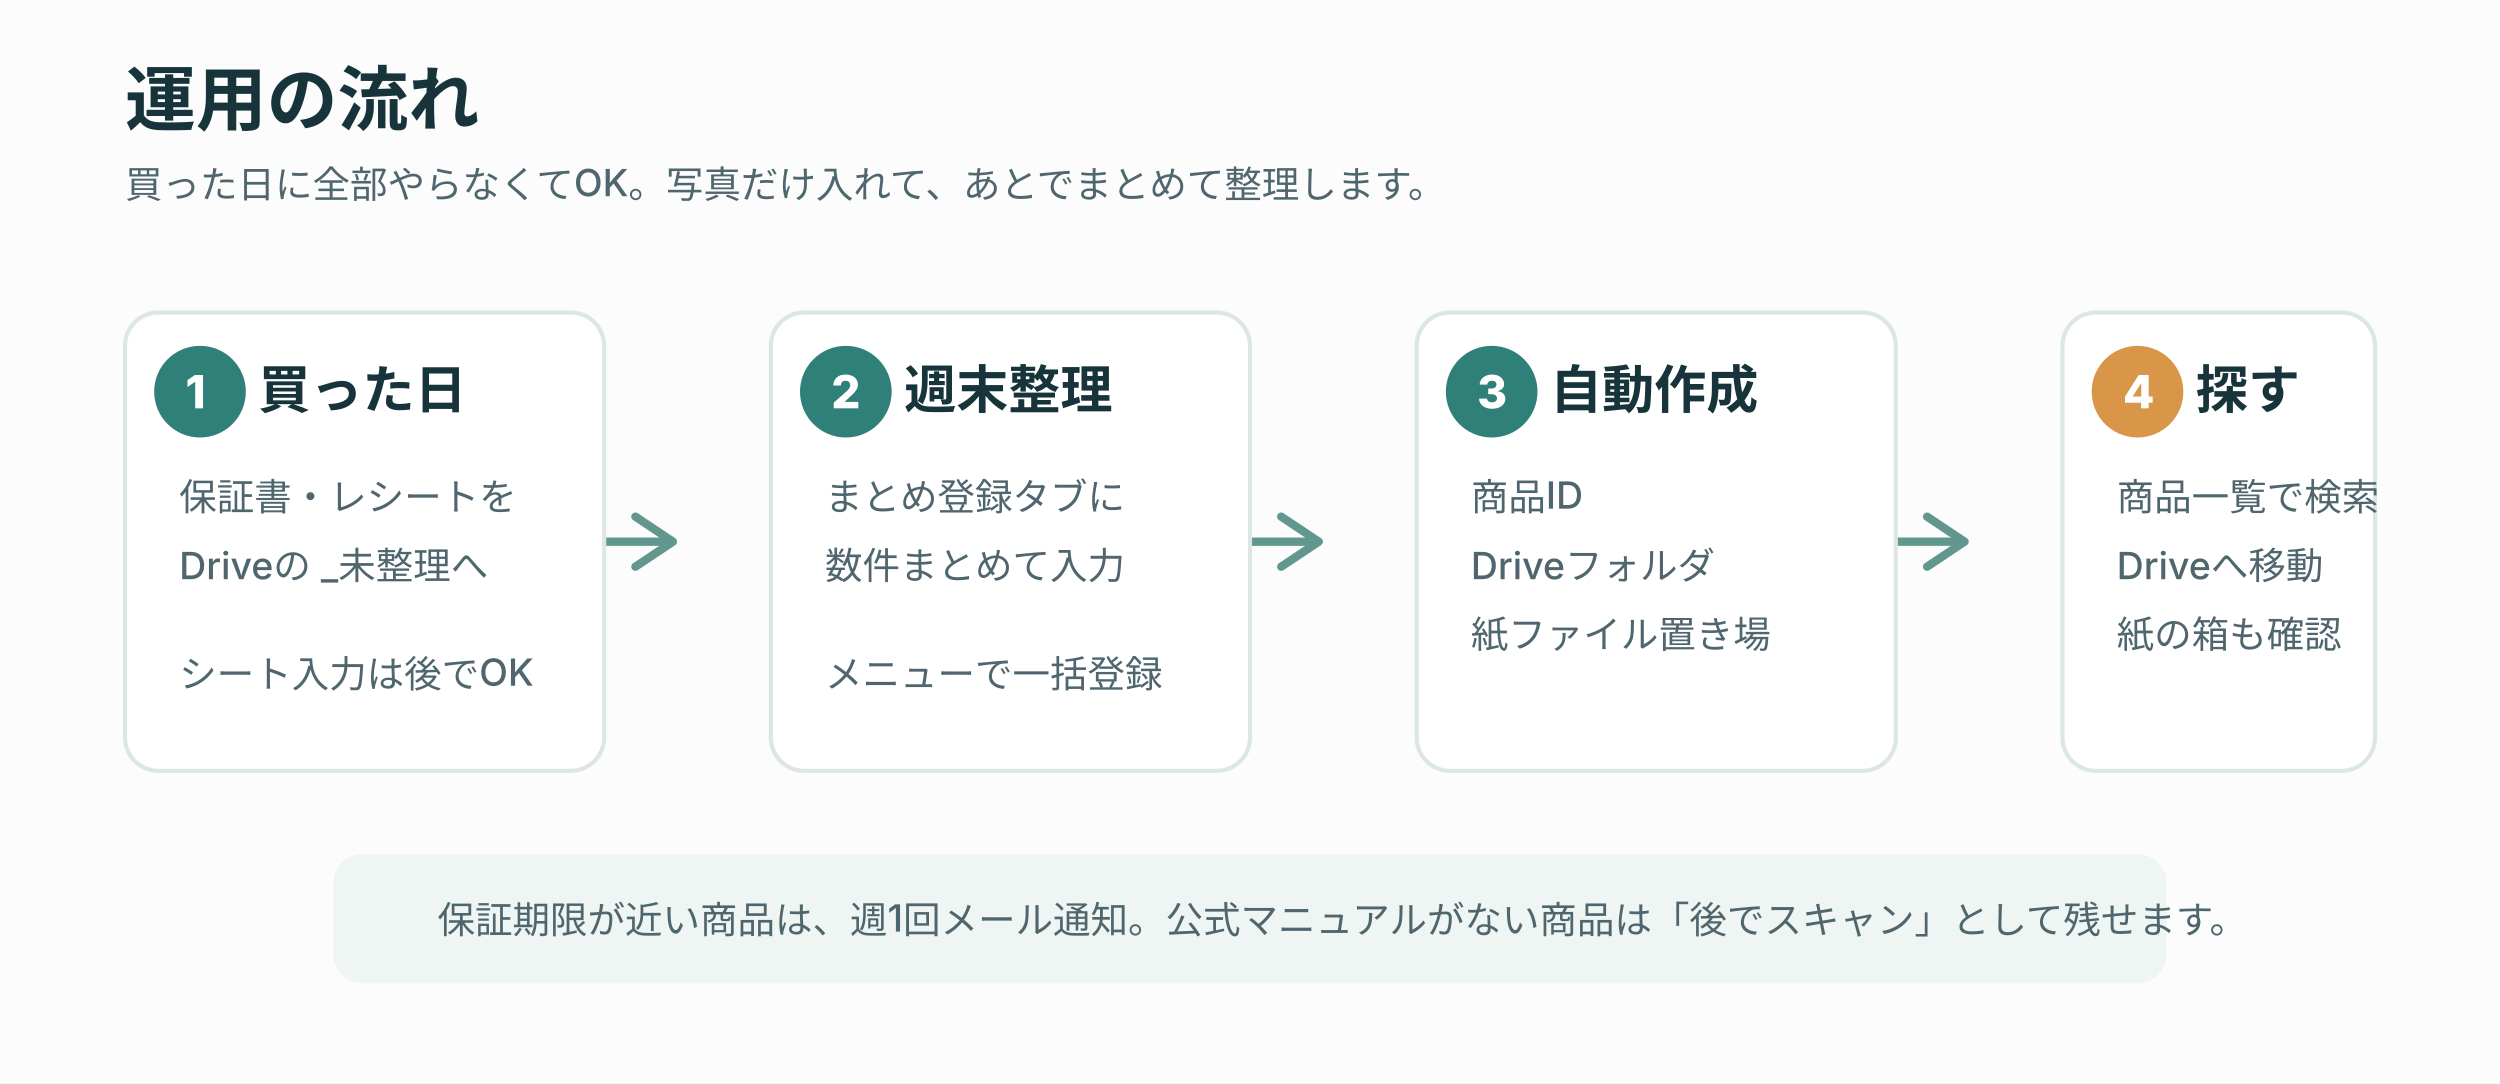
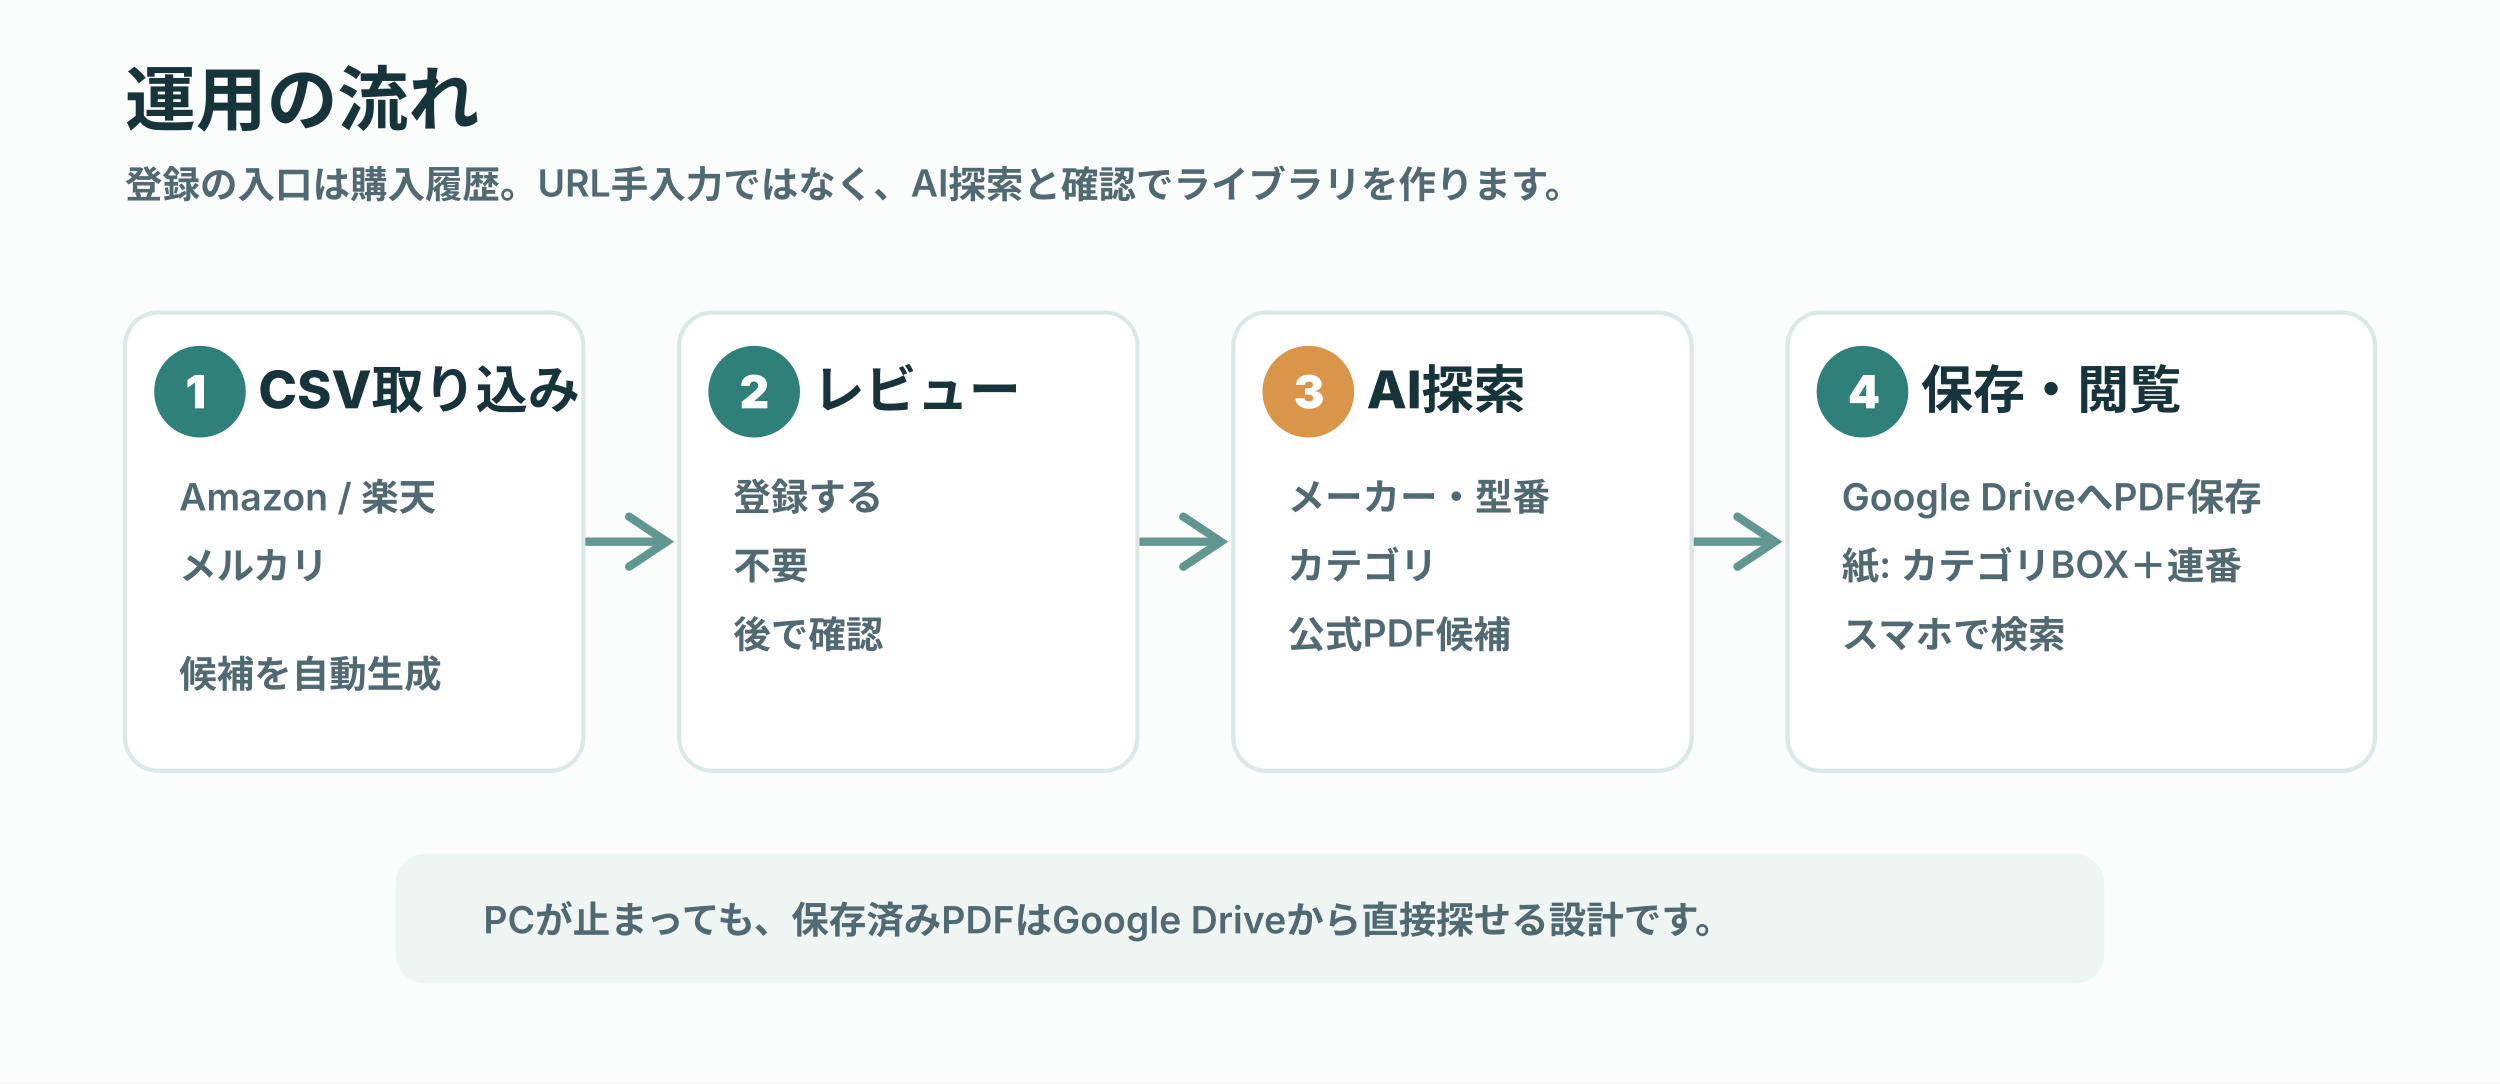
<svg xmlns="http://www.w3.org/2000/svg" width="1200" height="520" viewBox="0 0 1200 520" role="img" aria-labelledby="title desc">
  <defs>
    <style>
-       .bg { fill: #fbfcfb; }
-       .card { fill: #ffffff; stroke: #dce6e3; stroke-width: 2; rx: 16; }
-       .head { font: 700 25px system-ui, -apple-system, BlinkMacSystemFont, "Segoe UI", sans-serif; fill: #17343b; }
-       .body { font: 500 18px system-ui, -apple-system, BlinkMacSystemFont, "Segoe UI", sans-serif; fill: #4f666e; }
-       .num { font: 800 22px system-ui, -apple-system, BlinkMacSystemFont, "Segoe UI", sans-serif; fill: #fff; }
+       .bg { fill: #fbfcfc; }
+       .card { fill: #fff; stroke: #dce7e8; stroke-width: 2; }
+       .head { font: 800 25px system-ui, -apple-system, BlinkMacSystemFont, "Segoe UI", sans-serif; fill: #17343b; }
+       .body { font: 600 18px system-ui, -apple-system, BlinkMacSystemFont, "Segoe UI", sans-serif; fill: #516a72; }
+       .num { font: 900 22px system-ui, -apple-system, BlinkMacSystemFont, "Segoe UI", sans-serif; fill: #fff; }
      .line { stroke: #62978f; stroke-width: 4; stroke-linecap: round; fill: none; }
      .dot { fill: #2f8078; }
-       .orange { fill: #d99548; }
+       .gold { fill: #d99548; }
      .muted { fill: #eef5f3; }
    </style>
  </defs>
  <rect width="1200" height="520" class="bg" />
  <text x="60" y="60" class="head" style="font-size:34px">運用の流れ</text>
-   <text x="60" y="95" class="body">買った日に全部やらなくてOK。写真だけ入れて、あとでまとめて整理します。</text>
-   <path d="M210 260h110M520 260h110M830 260h110" class="line" />
-   <path d="M305 248l18 12-18 12" class="line" stroke-linejoin="round" />
-   <path d="M615 248l18 12-18 12" class="line" stroke-linejoin="round" />
-   <path d="M925 248l18 12-18 12" class="line" stroke-linejoin="round" />
-   <rect x="60" y="150" width="230" height="220" rx="16" class="card" />
+   <text x="60" y="95" class="body">登録の入口は購入履歴。URL手入力ではなく、AI探索と確認でライブラリを作ります。</text>
+   <path d="M254 260h62M520 260h62M786 260h62" class="line" />
+   <path d="M302 248l18 12-18 12" class="line" />
+   <path d="M568 248l18 12-18 12" class="line" />
+   <path d="M834 248l18 12-18 12" class="line" />
+   <rect x="60" y="150" width="220" height="220" rx="16" class="card" />
  <circle cx="96" cy="188" r="22" class="dot" />
  <text x="89" y="196" class="num">1</text>
-   <text x="124" y="196" class="head">買った日</text>
-   <text x="86" y="245" class="body">保証書・レシートを</text>
-   <text x="86" y="278" class="body">Driveの _未整理へ</text>
-   <text x="86" y="330" class="body">シート入力は後でOK</text>
-   <rect x="370" y="150" width="230" height="220" rx="16" class="card" />
-   <circle cx="406" cy="188" r="22" class="dot" />
-   <text x="399" y="196" class="num">2</text>
-   <text x="434" y="196" class="head">週末整理</text>
-   <text x="396" y="245" class="body">まとめ登録タブに</text>
-   <text x="396" y="278" class="body">数件まとめて入力</text>
-   <text x="396" y="330" class="body">メニューで一括登録</text>
-   <rect x="680" y="150" width="230" height="220" rx="16" class="card" />
-   <circle cx="716" cy="188" r="22" class="dot" />
-   <text x="709" y="196" class="num">3</text>
-   <text x="744" y="196" class="head">自動作成</text>
-   <text x="706" y="245" class="body">商品ID</text>
-   <text x="706" y="278" class="body">Driveフォルダ</text>
-   <text x="706" y="311" class="body">紙ファイル置き場</text>
-   <rect x="990" y="150" width="150" height="220" rx="16" class="card" />
-   <circle cx="1026" cy="188" r="22" class="orange" />
-   <text x="1019" y="196" class="num">4</text>
-   <text x="1054" y="196" class="head">探す</text>
-   <text x="1016" y="245" class="body">商品一覧で検索</text>
-   <text x="1016" y="278" class="body">Driveへ移動</text>
-   <text x="1016" y="311" class="body">紙の箱も確認</text>
-   <rect x="160" y="410" width="880" height="62" rx="14" class="muted" />
-   <text x="210" y="448" class="body">保証期限が近い商品は、週1回メール通知。公式マニュアルがない商品は「後でスキャン」として残せます。</text>
+   <text x="124" y="196" class="head">CSV取り込み</text>
+   <text x="86" y="245" class="body">Amazon / 楽天</text>
+   <text x="86" y="278" class="body">メルカリ</text>
+   <text x="86" y="330" class="body">候補を自動生成</text>
+   <rect x="326" y="150" width="220" height="220" rx="16" class="card" />
+   <circle cx="362" cy="188" r="22" class="dot" />
+   <text x="355" y="196" class="num">2</text>
+   <text x="390" y="196" class="head">レビュー</text>
+   <text x="352" y="245" class="body">登録する</text>
+   <text x="352" y="278" class="body">不要</text>
+   <text x="352" y="311" class="body">後で確認</text>
+   <rect x="592" y="150" width="220" height="220" rx="16" class="card" />
+   <circle cx="628" cy="188" r="22" class="gold" />
+   <text x="621" y="196" class="num">3</text>
+   <text x="656" y="196" class="head">AI探索</text>
+   <text x="618" y="245" class="body">メーカー・型番</text>
+   <text x="618" y="278" class="body">カテゴリ</text>
+   <text x="618" y="311" class="body">公式PDF候補</text>
+   <rect x="858" y="150" width="282" height="220" rx="16" class="card" />
+   <circle cx="894" cy="188" r="22" class="dot" />
+   <text x="887" y="196" class="num">4</text>
+   <text x="922" y="196" class="head">保存・閲覧</text>
+   <text x="884" y="245" class="body">Google DriveへPDF保存</text>
+   <text x="884" y="278" class="body">紙: カテゴリBOX＋連番</text>
+   <text x="884" y="311" class="body">スマホで検索</text>
+   <rect x="190" y="410" width="820" height="62" rx="14" class="muted" />
+   <text x="232" y="448" class="body">PCが止まっても、保存済みPDFはGoogle Driveから直接探せる設計です。</text>
</svg>
